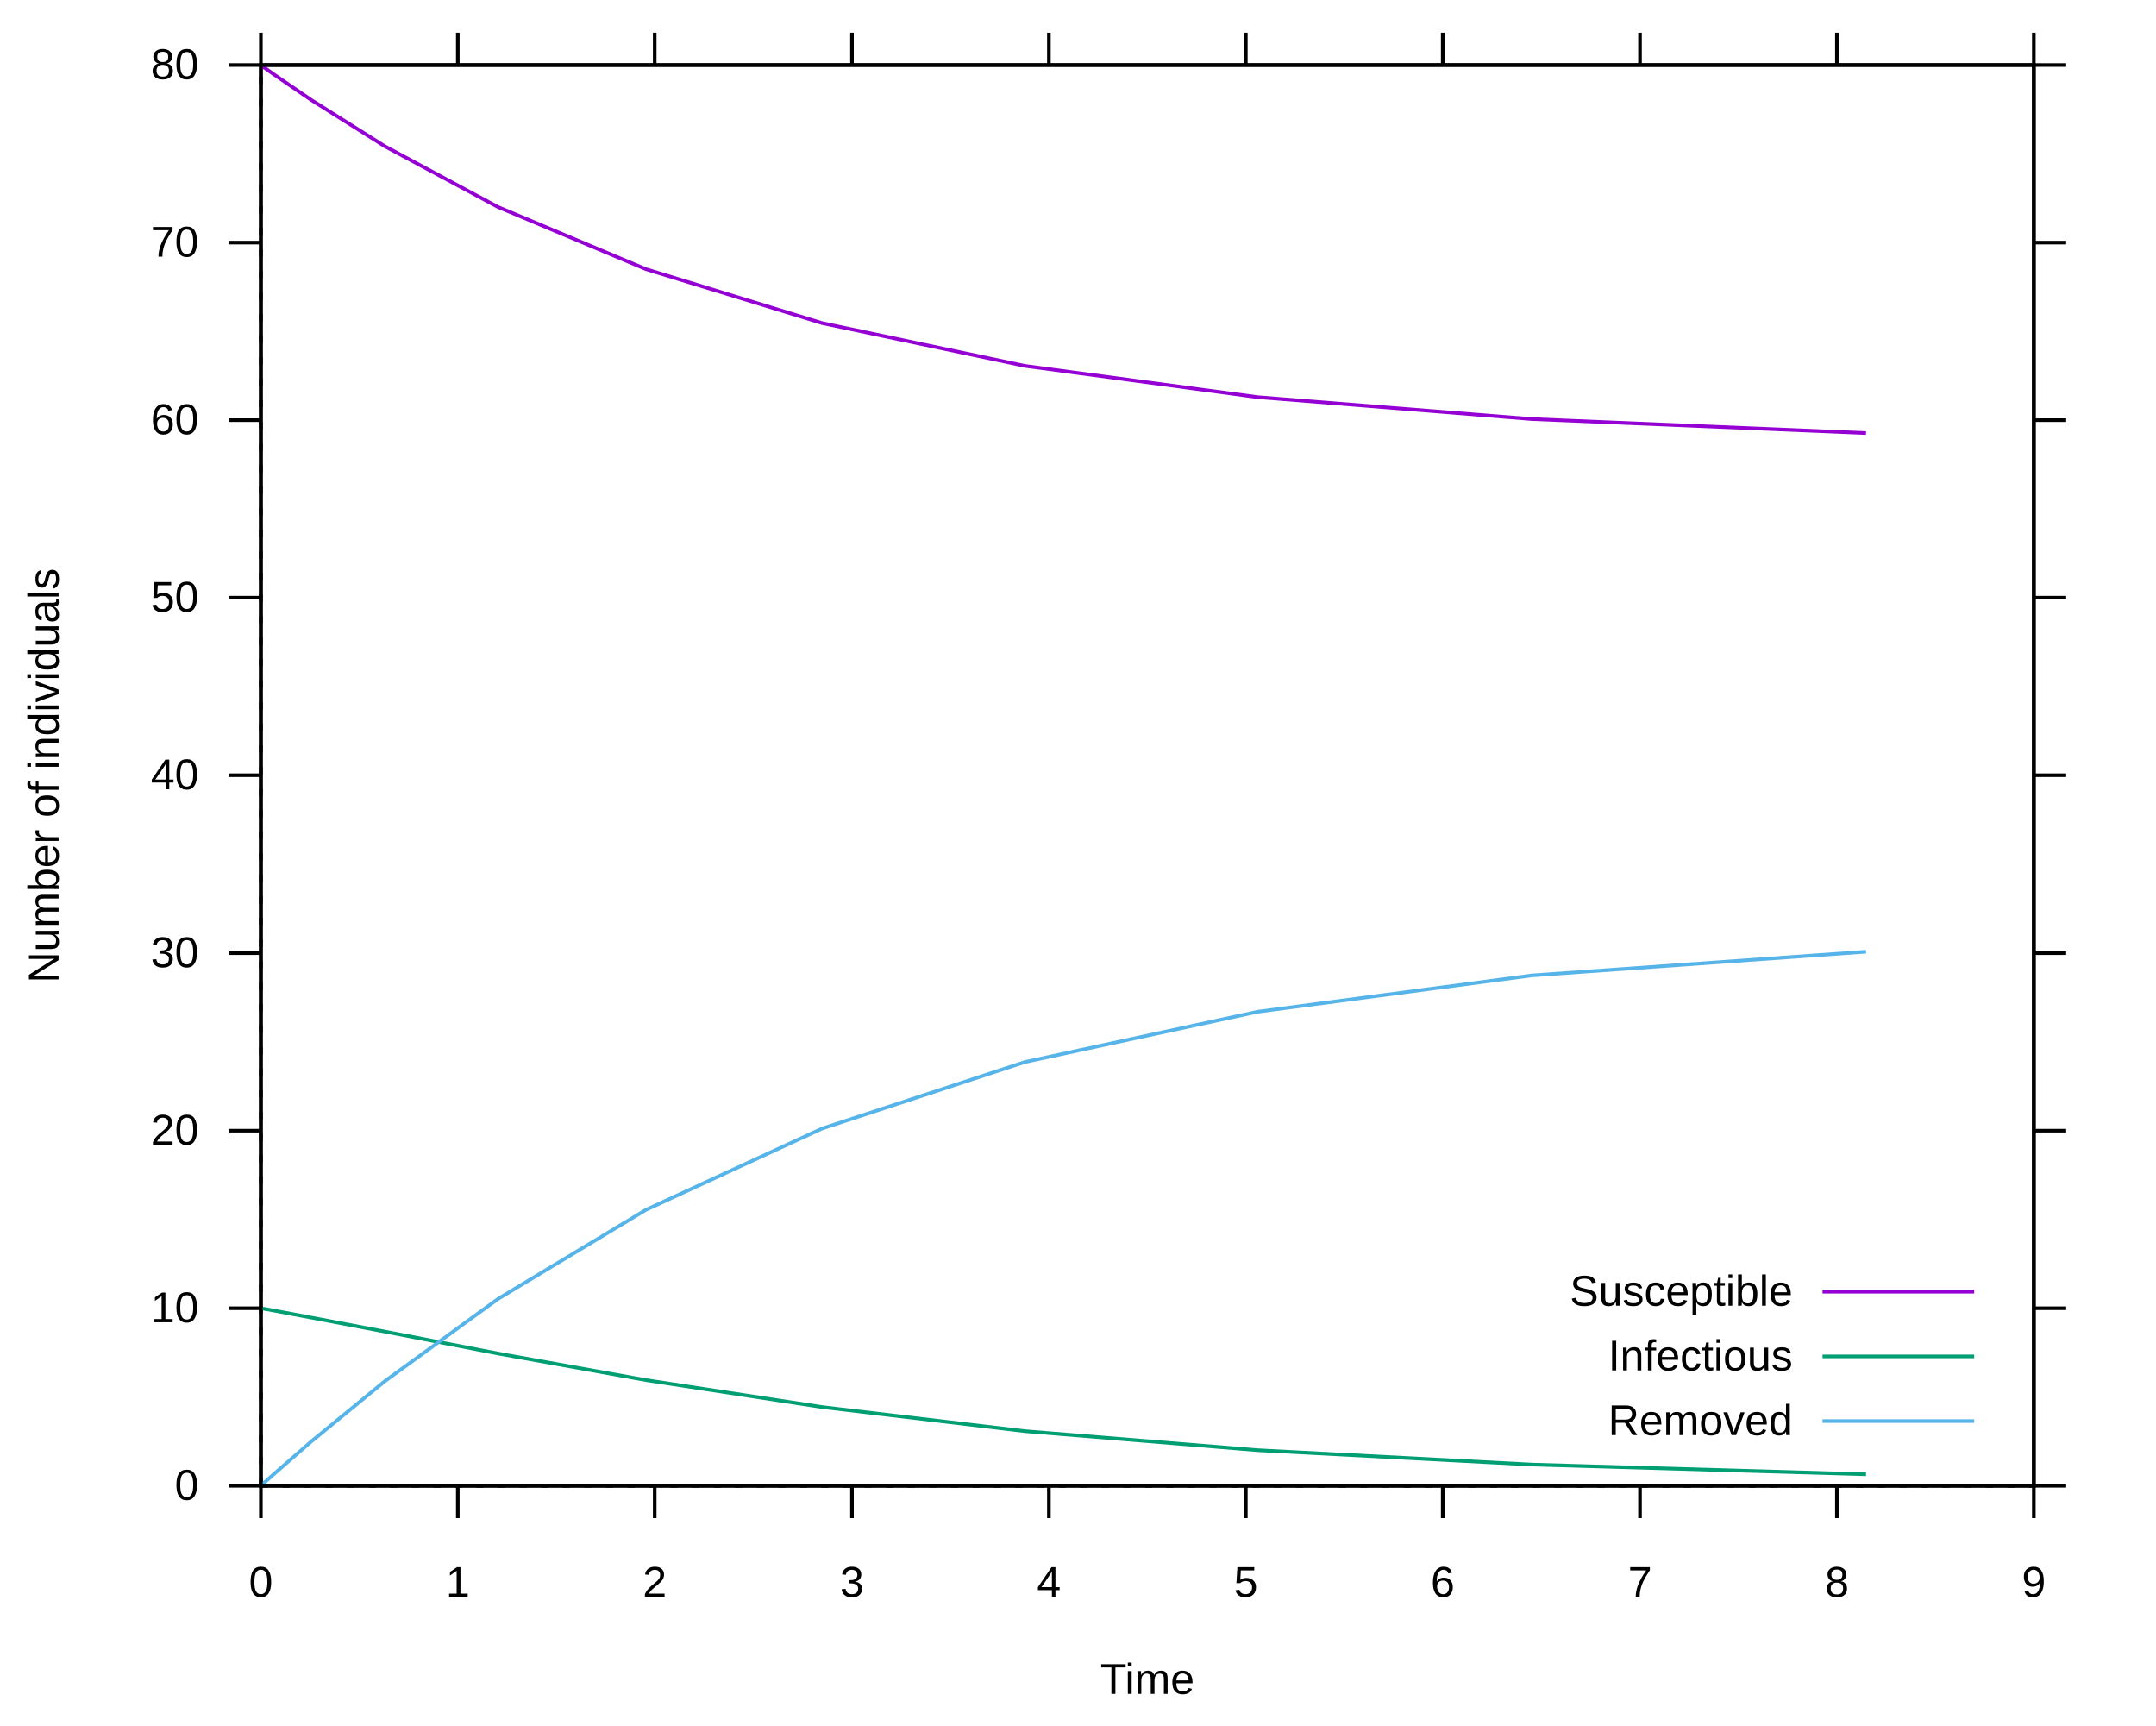
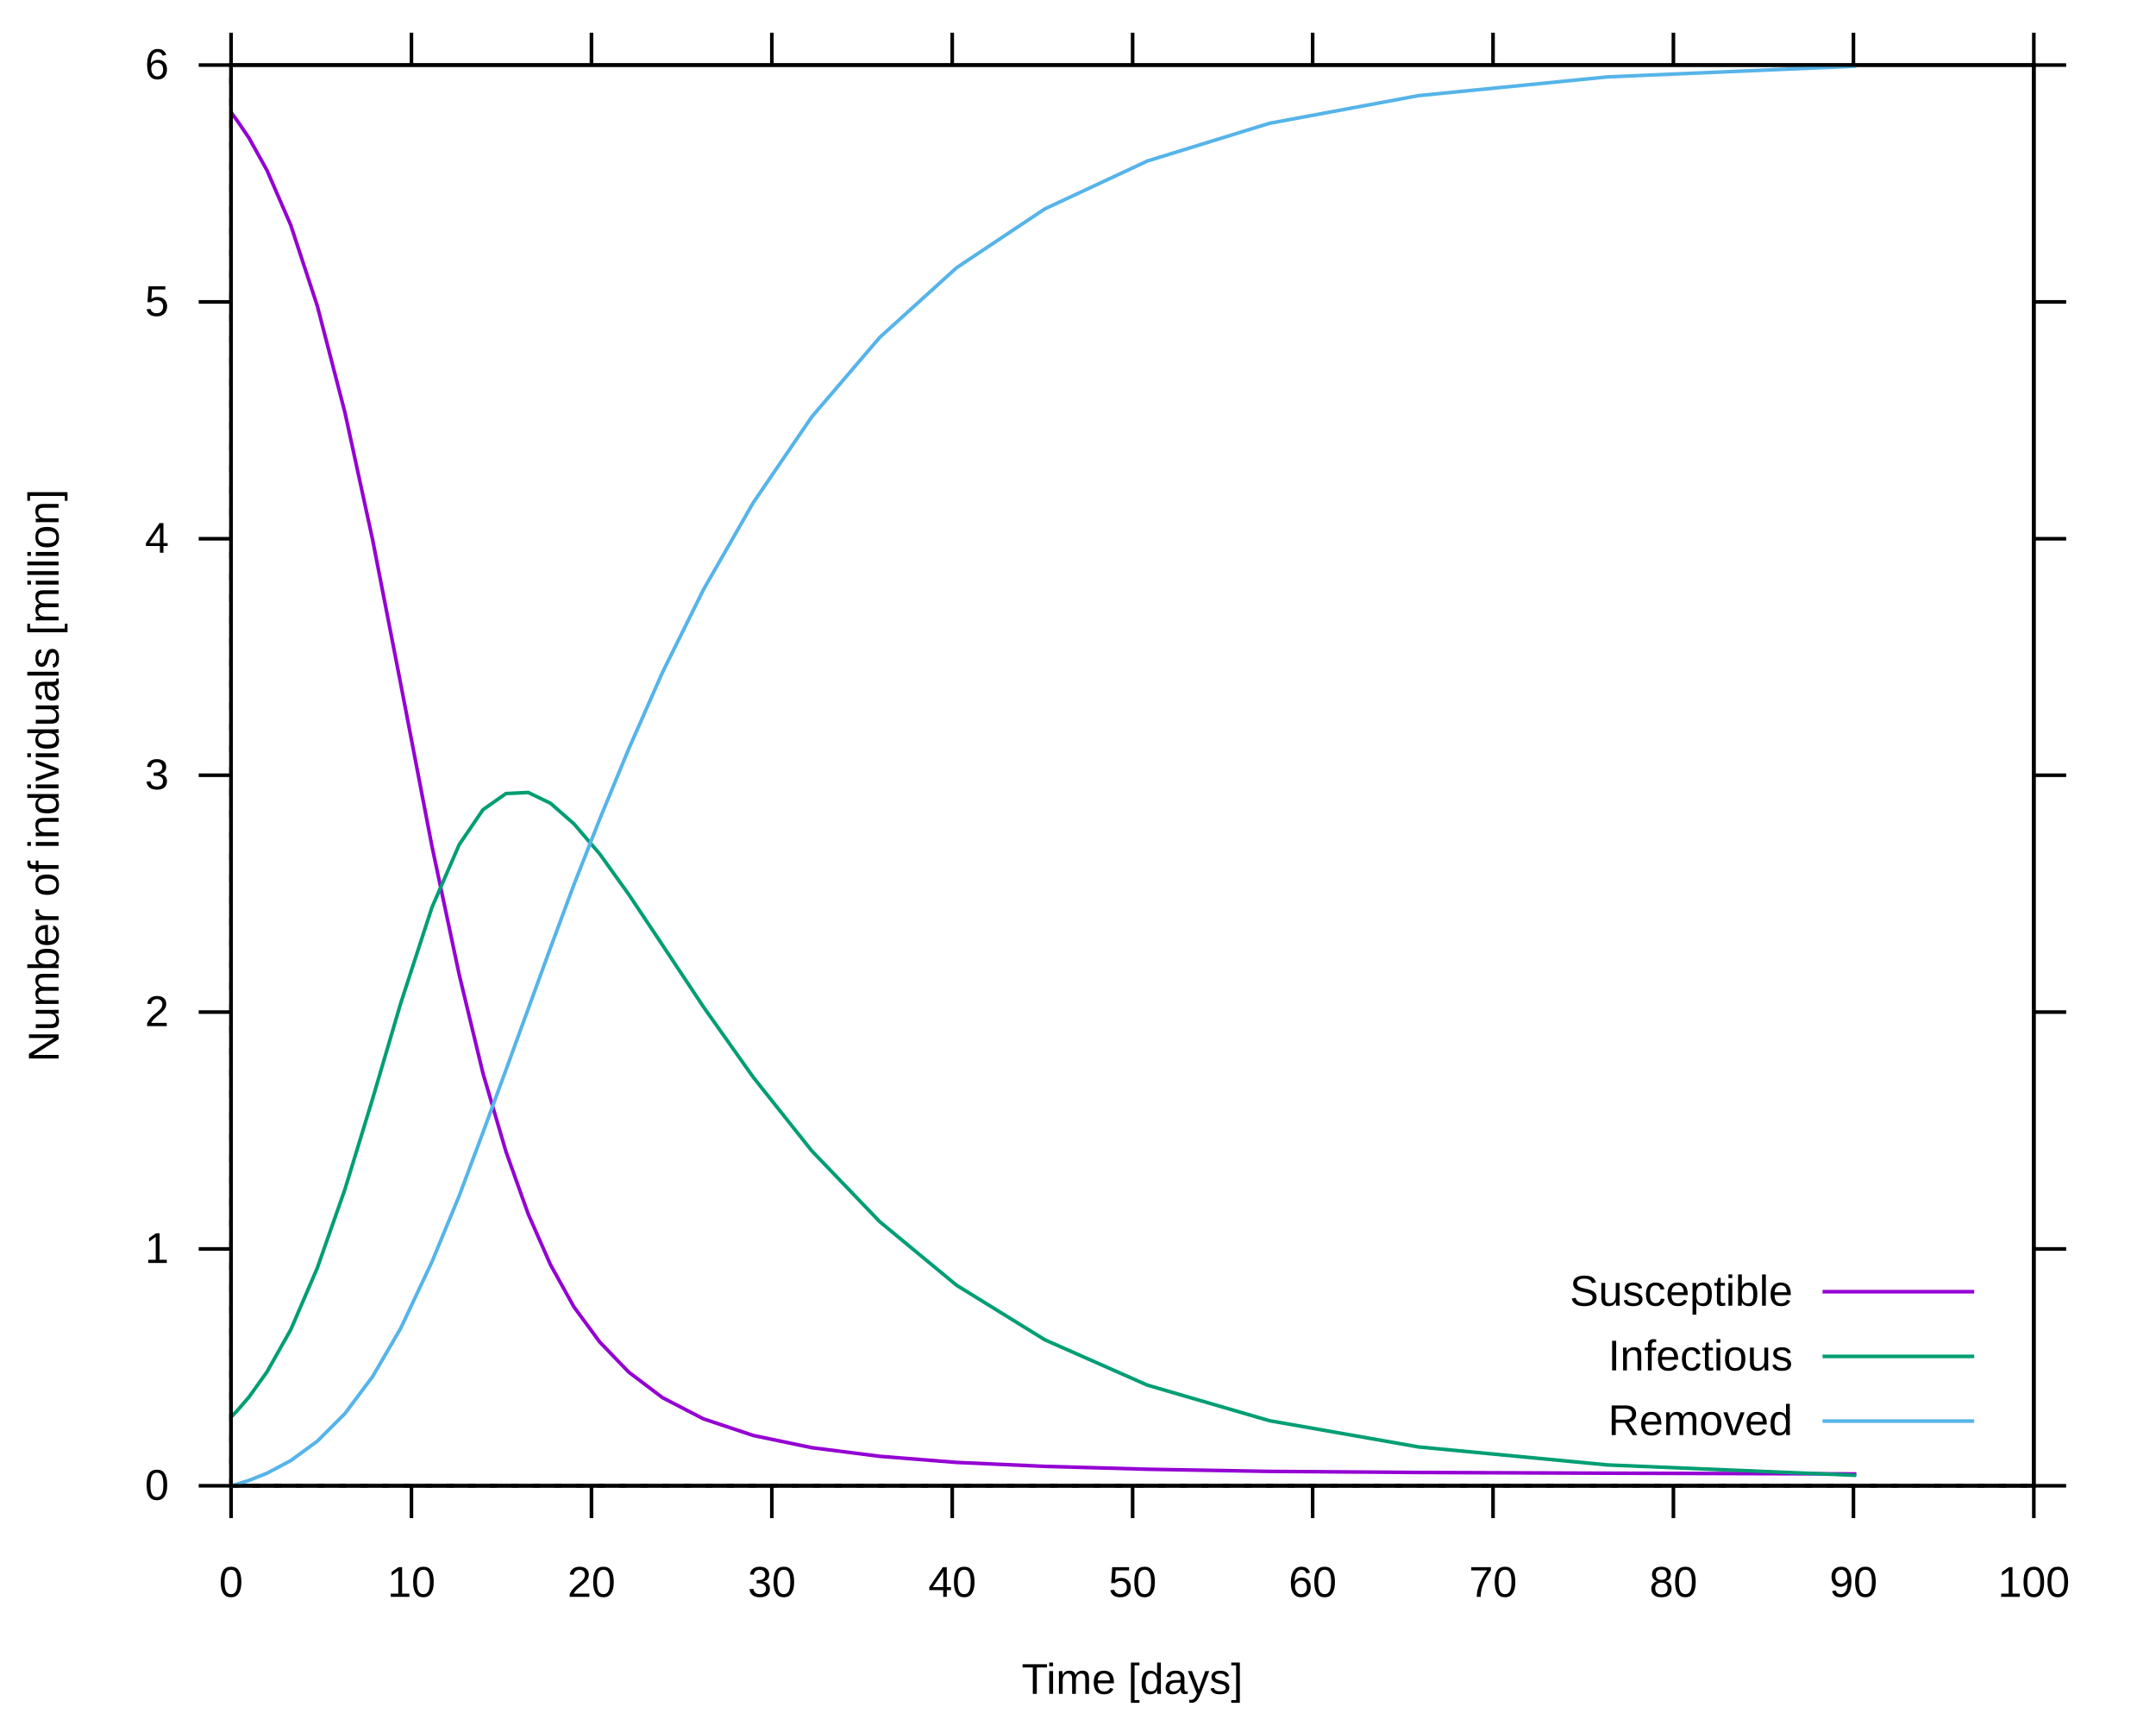
<svg xmlns="http://www.w3.org/2000/svg" xmlns:xlink="http://www.w3.org/1999/xlink" width="600" height="480" viewBox="0 0 600 480">
  <g id="gnuplot_canvas">
    <rect x="0" y="0" width="600" height="480" fill="none" />
    <defs>
      <circle id="gpDot" r="0.5" stroke-width="0.5" />
      <path id="gpPt0" stroke-width="0.222" stroke="currentColor" d="M-1,0 h2 M0,-1 v2" />
      <path id="gpPt1" stroke-width="0.222" stroke="currentColor" d="M-1,-1 L1,1 M1,-1 L-1,1" />
      <path id="gpPt2" stroke-width="0.222" stroke="currentColor" d="M-1,0 L1,0 M0,-1 L0,1 M-1,-1 L1,1 M-1,1 L1,-1" />
      <rect id="gpPt3" stroke-width="0.222" stroke="currentColor" x="-1" y="-1" width="2" height="2" />
      <rect id="gpPt4" stroke-width="0.222" stroke="currentColor" fill="currentColor" x="-1" y="-1" width="2" height="2" />
      <circle id="gpPt5" stroke-width="0.222" stroke="currentColor" cx="0" cy="0" r="1" />
      <use xlink:href="#gpPt5" id="gpPt6" fill="currentColor" stroke="none" />
      <path id="gpPt7" stroke-width="0.222" stroke="currentColor" d="M0,-1.33 L-1.33,0.67 L1.33,0.67 z" />
      <use xlink:href="#gpPt7" id="gpPt8" fill="currentColor" stroke="none" />
      <use xlink:href="#gpPt7" id="gpPt9" stroke="currentColor" transform="rotate(180)" />
      <use xlink:href="#gpPt9" id="gpPt10" fill="currentColor" stroke="none" />
      <use xlink:href="#gpPt3" id="gpPt11" stroke="currentColor" transform="rotate(45)" />
      <use xlink:href="#gpPt11" id="gpPt12" fill="currentColor" stroke="none" />
      <path id="gpPt13" stroke-width="0.222" stroke="currentColor" d="M0,1.330 L1.265,0.411 L0.782,-1.067 L-0.782,-1.076 L-1.265,0.411 z" />
      <use xlink:href="#gpPt13" id="gpPt14" fill="currentColor" stroke="none" />
      <filter id="textbox" filterUnits="objectBoundingBox" x="0" y="0" height="1" width="1">
        <feFlood flood-color="white" flood-opacity="1" result="bgnd" />
        <feComposite in="SourceGraphic" in2="bgnd" operator="atop" />
      </filter>
      <filter id="greybox" filterUnits="objectBoundingBox" x="0" y="0" height="1" width="1">
        <feFlood flood-color="lightgrey" flood-opacity="1" result="grey" />
        <feComposite in="SourceGraphic" in2="grey" operator="atop" />
      </filter>
    </defs>
    <g fill="none" color="white" stroke="currentColor" stroke-width="1.00" stroke-linecap="butt" stroke-linejoin="miter">
</g>
    <g fill="none" color="black" stroke="currentColor" stroke-width="1.00" stroke-linecap="butt" stroke-linejoin="miter">
-       <path stroke="black" d="M72.6,413.4 L63.6,413.4 M566.0,413.4 L575.0,413.4  " />
-       <g transform="translate(55.3,417.3)" stroke="none" fill="black" font-family="Arial" font-size="12.00" text-anchor="end">
+       <path stroke="black" d="M64.3,413.4 L55.3,413.4 M566.0,413.4 L575.0,413.4  " />
+       <g transform="translate(47.0,417.3)" stroke="none" fill="black" font-family="Arial" font-size="12.00" text-anchor="end">
        <text>
          <tspan font-family="Arial"> 0</tspan>
        </text>
      </g>
    </g>
    <g fill="none" color="black" stroke="currentColor" stroke-width="1.00" stroke-linecap="butt" stroke-linejoin="miter">
-       <path stroke="black" d="M72.6,364.0 L63.6,364.0 M566.0,364.0 L575.0,364.0  " />
-       <g transform="translate(55.3,367.9)" stroke="none" fill="black" font-family="Arial" font-size="12.00" text-anchor="end">
+       <path stroke="black" d="M64.3,347.5 L55.3,347.5 M566.0,347.5 L575.0,347.5  " />
+       <g transform="translate(47.0,351.4)" stroke="none" fill="black" font-family="Arial" font-size="12.00" text-anchor="end">
+         <text>
+           <tspan font-family="Arial"> 1</tspan>
+         </text>
+       </g>
+     </g>
+     <g fill="none" color="black" stroke="currentColor" stroke-width="1.00" stroke-linecap="butt" stroke-linejoin="miter">
+       <path stroke="black" d="M64.3,281.6 L55.3,281.6 M566.0,281.6 L575.0,281.6  " />
+       <g transform="translate(47.0,285.5)" stroke="none" fill="black" font-family="Arial" font-size="12.00" text-anchor="end">
+         <text>
+           <tspan font-family="Arial"> 2</tspan>
+         </text>
+       </g>
+     </g>
+     <g fill="none" color="black" stroke="currentColor" stroke-width="1.00" stroke-linecap="butt" stroke-linejoin="miter">
+       <path stroke="black" d="M64.3,215.7 L55.3,215.7 M566.0,215.7 L575.0,215.7  " />
+       <g transform="translate(47.0,219.6)" stroke="none" fill="black" font-family="Arial" font-size="12.00" text-anchor="end">
+         <text>
+           <tspan font-family="Arial"> 3</tspan>
+         </text>
+       </g>
+     </g>
+     <g fill="none" color="black" stroke="currentColor" stroke-width="1.00" stroke-linecap="butt" stroke-linejoin="miter">
+       <path stroke="black" d="M64.3,149.9 L55.3,149.9 M566.0,149.9 L575.0,149.9  " />
+       <g transform="translate(47.0,153.8)" stroke="none" fill="black" font-family="Arial" font-size="12.00" text-anchor="end">
+         <text>
+           <tspan font-family="Arial"> 4</tspan>
+         </text>
+       </g>
+     </g>
+     <g fill="none" color="black" stroke="currentColor" stroke-width="1.00" stroke-linecap="butt" stroke-linejoin="miter">
+       <path stroke="black" d="M64.3,84.0 L55.3,84.0 M566.0,84.0 L575.0,84.0  " />
+       <g transform="translate(47.0,87.9)" stroke="none" fill="black" font-family="Arial" font-size="12.00" text-anchor="end">
+         <text>
+           <tspan font-family="Arial"> 5</tspan>
+         </text>
+       </g>
+     </g>
+     <g fill="none" color="black" stroke="currentColor" stroke-width="1.00" stroke-linecap="butt" stroke-linejoin="miter">
+       <path stroke="black" d="M64.3,18.1 L55.3,18.1 M566.0,18.1 L575.0,18.1  " />
+       <g transform="translate(47.0,22.0)" stroke="none" fill="black" font-family="Arial" font-size="12.00" text-anchor="end">
+         <text>
+           <tspan font-family="Arial"> 6</tspan>
+         </text>
+       </g>
+     </g>
+     <g fill="none" color="black" stroke="currentColor" stroke-width="1.00" stroke-linecap="butt" stroke-linejoin="miter">
+       <path stroke="black" d="M64.3,413.4 L64.3,422.4 M64.3,18.1 L64.3,9.1  " />
+       <g transform="translate(64.3,444.3)" stroke="none" fill="black" font-family="Arial" font-size="12.00" text-anchor="middle">
+         <text>
+           <tspan font-family="Arial"> 0</tspan>
+         </text>
+       </g>
+     </g>
+     <g fill="none" color="black" stroke="currentColor" stroke-width="1.00" stroke-linecap="butt" stroke-linejoin="miter">
+       <path stroke="black" d="M114.5,413.4 L114.5,422.4 M114.5,18.1 L114.5,9.1  " />
+       <g transform="translate(114.5,444.3)" stroke="none" fill="black" font-family="Arial" font-size="12.00" text-anchor="middle">
        <text>
          <tspan font-family="Arial"> 10</tspan>
        </text>
      </g>
    </g>
    <g fill="none" color="black" stroke="currentColor" stroke-width="1.00" stroke-linecap="butt" stroke-linejoin="miter">
-       <path stroke="black" d="M72.6,314.6 L63.6,314.6 M566.0,314.6 L575.0,314.6  " />
-       <g transform="translate(55.3,318.5)" stroke="none" fill="black" font-family="Arial" font-size="12.00" text-anchor="end">
+       <path stroke="black" d="M164.6,413.4 L164.6,422.4 M164.6,18.1 L164.6,9.1  " />
+       <g transform="translate(164.6,444.3)" stroke="none" fill="black" font-family="Arial" font-size="12.00" text-anchor="middle">
        <text>
          <tspan font-family="Arial"> 20</tspan>
        </text>
      </g>
    </g>
    <g fill="none" color="black" stroke="currentColor" stroke-width="1.00" stroke-linecap="butt" stroke-linejoin="miter">
-       <path stroke="black" d="M72.6,265.2 L63.6,265.2 M566.0,265.2 L575.0,265.2  " />
-       <g transform="translate(55.3,269.1)" stroke="none" fill="black" font-family="Arial" font-size="12.00" text-anchor="end">
+       <path stroke="black" d="M214.8,413.4 L214.8,422.4 M214.8,18.1 L214.8,9.1  " />
+       <g transform="translate(214.8,444.3)" stroke="none" fill="black" font-family="Arial" font-size="12.00" text-anchor="middle">
        <text>
          <tspan font-family="Arial"> 30</tspan>
        </text>
      </g>
    </g>
    <g fill="none" color="black" stroke="currentColor" stroke-width="1.00" stroke-linecap="butt" stroke-linejoin="miter">
-       <path stroke="black" d="M72.6,215.7 L63.6,215.7 M566.0,215.7 L575.0,215.7  " />
-       <g transform="translate(55.3,219.6)" stroke="none" fill="black" font-family="Arial" font-size="12.00" text-anchor="end">
+       <path stroke="black" d="M265.0,413.4 L265.0,422.4 M265.0,18.1 L265.0,9.1  " />
+       <g transform="translate(265.0,444.3)" stroke="none" fill="black" font-family="Arial" font-size="12.00" text-anchor="middle">
        <text>
          <tspan font-family="Arial"> 40</tspan>
        </text>
      </g>
    </g>
    <g fill="none" color="black" stroke="currentColor" stroke-width="1.00" stroke-linecap="butt" stroke-linejoin="miter">
-       <path stroke="black" d="M72.6,166.3 L63.6,166.3 M566.0,166.3 L575.0,166.3  " />
-       <g transform="translate(55.3,170.2)" stroke="none" fill="black" font-family="Arial" font-size="12.00" text-anchor="end">
+       <path stroke="black" d="M315.2,413.4 L315.2,422.4 M315.2,18.1 L315.2,9.1  " />
+       <g transform="translate(315.2,444.3)" stroke="none" fill="black" font-family="Arial" font-size="12.00" text-anchor="middle">
        <text>
          <tspan font-family="Arial"> 50</tspan>
        </text>
      </g>
    </g>
    <g fill="none" color="black" stroke="currentColor" stroke-width="1.00" stroke-linecap="butt" stroke-linejoin="miter">
-       <path stroke="black" d="M72.6,116.9 L63.6,116.9 M566.0,116.9 L575.0,116.9  " />
-       <g transform="translate(55.3,120.8)" stroke="none" fill="black" font-family="Arial" font-size="12.00" text-anchor="end">
+       <path stroke="black" d="M365.3,413.4 L365.3,422.4 M365.3,18.1 L365.3,9.1  " />
+       <g transform="translate(365.3,444.3)" stroke="none" fill="black" font-family="Arial" font-size="12.00" text-anchor="middle">
        <text>
          <tspan font-family="Arial"> 60</tspan>
        </text>
      </g>
    </g>
    <g fill="none" color="black" stroke="currentColor" stroke-width="1.00" stroke-linecap="butt" stroke-linejoin="miter">
-       <path stroke="black" d="M72.6,67.5 L63.6,67.5 M566.0,67.5 L575.0,67.5  " />
-       <g transform="translate(55.3,71.4)" stroke="none" fill="black" font-family="Arial" font-size="12.00" text-anchor="end">
+       <path stroke="black" d="M415.5,413.4 L415.5,422.4 M415.5,18.1 L415.5,9.1  " />
+       <g transform="translate(415.5,444.3)" stroke="none" fill="black" font-family="Arial" font-size="12.00" text-anchor="middle">
        <text>
          <tspan font-family="Arial"> 70</tspan>
        </text>
      </g>
    </g>
    <g fill="none" color="black" stroke="currentColor" stroke-width="1.00" stroke-linecap="butt" stroke-linejoin="miter">
-       <path stroke="black" d="M72.6,18.1 L63.6,18.1 M566.0,18.1 L575.0,18.1  " />
-       <g transform="translate(55.3,22.0)" stroke="none" fill="black" font-family="Arial" font-size="12.00" text-anchor="end">
+       <path stroke="black" d="M465.7,413.4 L465.7,422.4 M465.7,18.1 L465.7,9.1  " />
+       <g transform="translate(465.7,444.3)" stroke="none" fill="black" font-family="Arial" font-size="12.00" text-anchor="middle">
        <text>
          <tspan font-family="Arial"> 80</tspan>
        </text>
      </g>
    </g>
    <g fill="none" color="black" stroke="currentColor" stroke-width="1.00" stroke-linecap="butt" stroke-linejoin="miter">
-       <path stroke="black" d="M72.6,413.4 L72.6,422.4 M72.6,18.1 L72.6,9.1  " />
-       <g transform="translate(72.6,444.3)" stroke="none" fill="black" font-family="Arial" font-size="12.00" text-anchor="middle">
-         <text>
-           <tspan font-family="Arial"> 0</tspan>
-         </text>
-       </g>
-     </g>
-     <g fill="none" color="black" stroke="currentColor" stroke-width="1.00" stroke-linecap="butt" stroke-linejoin="miter">
-       <path stroke="black" d="M127.4,413.4 L127.4,422.4 M127.4,18.1 L127.4,9.1  " />
-       <g transform="translate(127.4,444.3)" stroke="none" fill="black" font-family="Arial" font-size="12.00" text-anchor="middle">
-         <text>
-           <tspan font-family="Arial"> 1</tspan>
-         </text>
-       </g>
-     </g>
-     <g fill="none" color="black" stroke="currentColor" stroke-width="1.00" stroke-linecap="butt" stroke-linejoin="miter">
-       <path stroke="black" d="M182.2,413.4 L182.2,422.4 M182.2,18.1 L182.2,9.1  " />
-       <g transform="translate(182.2,444.3)" stroke="none" fill="black" font-family="Arial" font-size="12.00" text-anchor="middle">
-         <text>
-           <tspan font-family="Arial"> 2</tspan>
-         </text>
-       </g>
-     </g>
-     <g fill="none" color="black" stroke="currentColor" stroke-width="1.00" stroke-linecap="butt" stroke-linejoin="miter">
-       <path stroke="black" d="M237.1,413.4 L237.1,422.4 M237.1,18.1 L237.1,9.1  " />
-       <g transform="translate(237.1,444.3)" stroke="none" fill="black" font-family="Arial" font-size="12.00" text-anchor="middle">
-         <text>
-           <tspan font-family="Arial"> 3</tspan>
-         </text>
-       </g>
-     </g>
-     <g fill="none" color="black" stroke="currentColor" stroke-width="1.00" stroke-linecap="butt" stroke-linejoin="miter">
-       <path stroke="black" d="M291.9,413.4 L291.9,422.4 M291.9,18.1 L291.9,9.1  " />
-       <g transform="translate(291.9,444.3)" stroke="none" fill="black" font-family="Arial" font-size="12.00" text-anchor="middle">
-         <text>
-           <tspan font-family="Arial"> 4</tspan>
-         </text>
-       </g>
-     </g>
-     <g fill="none" color="black" stroke="currentColor" stroke-width="1.00" stroke-linecap="butt" stroke-linejoin="miter">
-       <path stroke="black" d="M346.7,413.4 L346.7,422.4 M346.7,18.1 L346.7,9.1  " />
-       <g transform="translate(346.7,444.3)" stroke="none" fill="black" font-family="Arial" font-size="12.00" text-anchor="middle">
-         <text>
-           <tspan font-family="Arial"> 5</tspan>
-         </text>
-       </g>
-     </g>
-     <g fill="none" color="black" stroke="currentColor" stroke-width="1.00" stroke-linecap="butt" stroke-linejoin="miter">
-       <path stroke="black" d="M401.5,413.4 L401.5,422.4 M401.5,18.1 L401.5,9.1  " />
-       <g transform="translate(401.5,444.3)" stroke="none" fill="black" font-family="Arial" font-size="12.00" text-anchor="middle">
-         <text>
-           <tspan font-family="Arial"> 6</tspan>
-         </text>
-       </g>
-     </g>
-     <g fill="none" color="black" stroke="currentColor" stroke-width="1.00" stroke-linecap="butt" stroke-linejoin="miter">
-       <path stroke="black" d="M456.4,413.4 L456.4,422.4 M456.4,18.1 L456.4,9.1  " />
-       <g transform="translate(456.4,444.3)" stroke="none" fill="black" font-family="Arial" font-size="12.00" text-anchor="middle">
-         <text>
-           <tspan font-family="Arial"> 7</tspan>
-         </text>
-       </g>
-     </g>
-     <g fill="none" color="black" stroke="currentColor" stroke-width="1.00" stroke-linecap="butt" stroke-linejoin="miter">
-       <path stroke="black" d="M511.2,413.4 L511.2,422.4 M511.2,18.1 L511.2,9.1  " />
-       <g transform="translate(511.2,444.3)" stroke="none" fill="black" font-family="Arial" font-size="12.00" text-anchor="middle">
-         <text>
-           <tspan font-family="Arial"> 8</tspan>
+       <path stroke="black" d="M515.8,413.4 L515.8,422.4 M515.8,18.1 L515.8,9.1  " />
+       <g transform="translate(515.8,444.3)" stroke="none" fill="black" font-family="Arial" font-size="12.00" text-anchor="middle">
+         <text>
+           <tspan font-family="Arial"> 90</tspan>
        </text>
      </g>
    </g>
    <g fill="none" color="black" stroke="currentColor" stroke-width="1.00" stroke-linecap="butt" stroke-linejoin="miter">
      <path stroke="black" d="M566.0,413.4 L566.0,422.4 M566.0,18.1 L566.0,9.1  " />
      <g transform="translate(566.0,444.3)" stroke="none" fill="black" font-family="Arial" font-size="12.00" text-anchor="middle">
        <text>
-           <tspan font-family="Arial"> 9</tspan>
+           <tspan font-family="Arial"> 100</tspan>
        </text>
      </g>
    </g>
    <g fill="none" color="black" stroke="currentColor" stroke-width="1.00" stroke-linecap="butt" stroke-linejoin="miter">
</g>
    <g fill="none" color="gray" stroke="currentColor" stroke-width="1.00" stroke-linecap="butt" stroke-linejoin="miter">
-       <path stroke="black" stroke-dasharray="2,4" d="M72.6,413.4 L566.0,413.4  " />
+       <path stroke="black" stroke-dasharray="2,4" d="M64.3,413.4 L566.0,413.4  " />
    </g>
    <g fill="none" color="gray" stroke="currentColor" stroke-width="1.00" stroke-linecap="butt" stroke-linejoin="miter">
-       <path stroke="black" stroke-dasharray="2,4" d="M72.6,413.4 L72.6,18.1  " />
-     </g>
-     <g fill="none" color="black" stroke="currentColor" stroke-width="1.00" stroke-linecap="butt" stroke-linejoin="miter">
-       <path stroke="black" d="M72.6,18.1 L72.6,413.4 L566.0,413.4 L566.0,18.1 L72.6,18.1 Z  " />
+       <path stroke="black" stroke-dasharray="2,4" d="M64.3,413.4 L64.3,18.1  " />
+     </g>
+     <g fill="none" color="black" stroke="currentColor" stroke-width="1.00" stroke-linecap="butt" stroke-linejoin="miter">
+       <path stroke="black" d="M64.3,18.1 L64.3,413.4 L566.0,413.4 L566.0,18.1 L64.3,18.1 Z  " />
    </g>
    <g fill="none" color="black" stroke="currentColor" stroke-width="1.00" stroke-linecap="butt" stroke-linejoin="miter">
      <g transform="translate(16.3,215.8) rotate(270)" stroke="none" fill="black" font-family="Arial" font-size="12.00" text-anchor="middle">
        <text>
-           <tspan font-family="Arial">Number of individuals</tspan>
-         </text>
-       </g>
-     </g>
-     <g fill="none" color="black" stroke="currentColor" stroke-width="1.00" stroke-linecap="butt" stroke-linejoin="miter">
-       <g transform="translate(319.3,471.3)" stroke="none" fill="black" font-family="Arial" font-size="12.00" text-anchor="middle">
-         <text>
-           <tspan font-family="Arial">Time</tspan>
+           <tspan font-family="Arial">Number of individuals [million]</tspan>
+         </text>
+       </g>
+     </g>
+     <g fill="none" color="black" stroke="currentColor" stroke-width="1.00" stroke-linecap="butt" stroke-linejoin="miter">
+       <g transform="translate(315.1,471.3)" stroke="none" fill="black" font-family="Arial" font-size="12.00" text-anchor="middle">
+         <text>
+           <tspan font-family="Arial">Time [days]</tspan>
        </text>
      </g>
    </g>
    <g fill="none" color="black" stroke="currentColor" stroke-width="1.00" stroke-linecap="butt" stroke-linejoin="miter">
</g>
    <g id="gnuplot_plot_1">
      <g fill="none" color="black" stroke="currentColor" stroke-width="1.00" stroke-linecap="butt" stroke-linejoin="miter">
        <g transform="translate(498.9,363.3)" stroke="none" fill="black" font-family="Arial" font-size="12.00" text-anchor="end">
          <text>
            <tspan font-family="Arial">Susceptible</tspan>
          </text>
        </g>
      </g>
      <g fill="none" color="black" stroke="currentColor" stroke-width="1.00" stroke-linecap="butt" stroke-linejoin="miter">
-         <path stroke="rgb(148,   0, 211)" d="M507.2,359.4 L549.4,359.4 M72.6,18.1 L73.1,18.5 L76.5,20.9 L86.6,27.8 L107.1,40.7 L138.6,57.6   L179.8,74.9 L228.8,89.9 L285.2,101.8 L350.0,110.5 L426.3,116.6 L519.3,120.5  " />
+         <path stroke="rgb(148,   0, 211)" d="M507.2,359.4 L549.4,359.4 M64.3,31.3 L64.4,31.3 L64.7,31.8 L66.1,33.7 L69.3,38.4 L74.3,47.4   L80.9,62.6 L88.3,85.1 L96.0,114.8 L103.7,150.2 L111.5,190.2 L120.2,235.4 L127.8,271.2 L134.4,298.6   L140.8,320.4 L147.0,337.8 L153.2,351.9 L159.7,363.6 L166.9,373.4 L175.0,381.8 L184.4,388.9 L195.8,394.8   L209.6,399.4 L225.9,402.8 L244.8,405.2 L266.2,406.9 L290.8,408.0 L319.3,408.8 L353.3,409.4 L394.8,409.7   L447.3,409.9 L516.6,410.1  " />
      </g>
    </g>
    <g id="gnuplot_plot_2">
      <g fill="none" color="black" stroke="currentColor" stroke-width="1.00" stroke-linecap="butt" stroke-linejoin="miter">
        <g transform="translate(498.9,381.3)" stroke="none" fill="black" font-family="Arial" font-size="12.00" text-anchor="end">
          <text>
            <tspan font-family="Arial">Infectious</tspan>
          </text>
        </g>
      </g>
      <g fill="none" color="black" stroke="currentColor" stroke-width="1.00" stroke-linecap="butt" stroke-linejoin="miter">
-         <path stroke="rgb(  0, 158, 115)" d="M507.2,377.4 L549.4,377.4 M72.6,364.0 L73.1,364.1 L76.5,364.7 L86.6,366.6 L107.1,370.5 L138.6,376.6   L179.8,384.0 L228.8,391.5 L285.2,398.2 L350.0,403.5 L426.3,407.5 L519.3,410.2  " />
+         <path stroke="rgb(  0, 158, 115)" d="M507.2,377.4 L549.4,377.4 M64.3,394.3 L64.4,394.2 L64.7,393.9 L66.1,392.4 L69.3,388.7 L74.3,381.7   L80.9,370.0 L88.3,352.8 L96.0,330.9 L103.7,305.7 L111.5,279.2 L120.2,252.5 L127.8,235.0 L134.4,225.3   L140.8,220.8 L147.0,220.5 L153.2,223.5 L159.7,229.2 L166.9,237.6 L175.0,248.9 L184.4,263.0 L195.8,280.2   L209.6,299.7 L225.9,320.2 L244.8,339.9 L266.2,357.6 L290.8,372.8 L319.3,385.4 L353.3,395.3 L394.8,402.6   L447.3,407.6 L516.6,410.5  " />
      </g>
    </g>
    <g id="gnuplot_plot_3">
      <g fill="none" color="black" stroke="currentColor" stroke-width="1.00" stroke-linecap="butt" stroke-linejoin="miter">
        <g transform="translate(498.9,399.3)" stroke="none" fill="black" font-family="Arial" font-size="12.00" text-anchor="end">
          <text>
            <tspan font-family="Arial">Removed</tspan>
          </text>
        </g>
      </g>
      <g fill="none" color="black" stroke="currentColor" stroke-width="1.00" stroke-linecap="butt" stroke-linejoin="miter">
-         <path stroke="rgb( 86, 180, 233)" d="M507.2,395.4 L549.4,395.4 M72.6,413.4 L73.1,412.9 L76.5,409.9 L86.6,401.1 L107.1,384.3 L138.6,361.4   L179.8,336.6 L228.8,314.0 L285.2,295.5 L350.0,281.5 L426.3,271.4 L519.3,264.8  " />
+         <path stroke="rgb( 86, 180, 233)" d="M507.2,395.4 L549.4,395.4 M64.3,413.4 L64.4,413.4 L64.7,413.3 L66.1,412.9 L69.3,411.9 L74.3,409.9   L80.9,406.4 L88.3,401.0 L96.0,393.3 L103.7,383.0 L111.5,369.6 L120.2,351.1 L127.8,332.7 L134.4,315.1   L140.8,297.7 L147.0,280.7 L153.2,263.7 L159.7,246.2 L166.9,227.9 L175.0,208.3 L184.4,187.0 L195.8,164.0   L209.6,139.9 L225.9,116.0 L244.8,93.9 L266.2,74.5 L290.8,58.1 L319.3,44.8 L353.3,34.3 L394.8,26.6   L447.3,21.4 L516.6,18.4  " />
      </g>
    </g>
    <g fill="none" color="white" stroke="rgb( 86, 180, 233)" stroke-width="2.00" stroke-linecap="butt" stroke-linejoin="miter">
</g>
    <g fill="none" color="black" stroke="currentColor" stroke-width="2.00" stroke-linecap="butt" stroke-linejoin="miter">
</g>
    <g fill="none" color="black" stroke="black" stroke-width="1.00" stroke-linecap="butt" stroke-linejoin="miter">
</g>
    <g fill="none" color="black" stroke="currentColor" stroke-width="1.00" stroke-linecap="butt" stroke-linejoin="miter">
-       <path stroke="black" d="M72.6,18.1 L72.6,413.4 L566.0,413.4 L566.0,18.1 L72.6,18.1 Z  " />
+       <path stroke="black" d="M64.3,18.1 L64.3,413.4 L566.0,413.4 L566.0,18.1 L64.3,18.1 Z  " />
    </g>
    <g fill="none" color="black" stroke="currentColor" stroke-width="1.00" stroke-linecap="butt" stroke-linejoin="miter">
</g>
  </g>
</svg>
